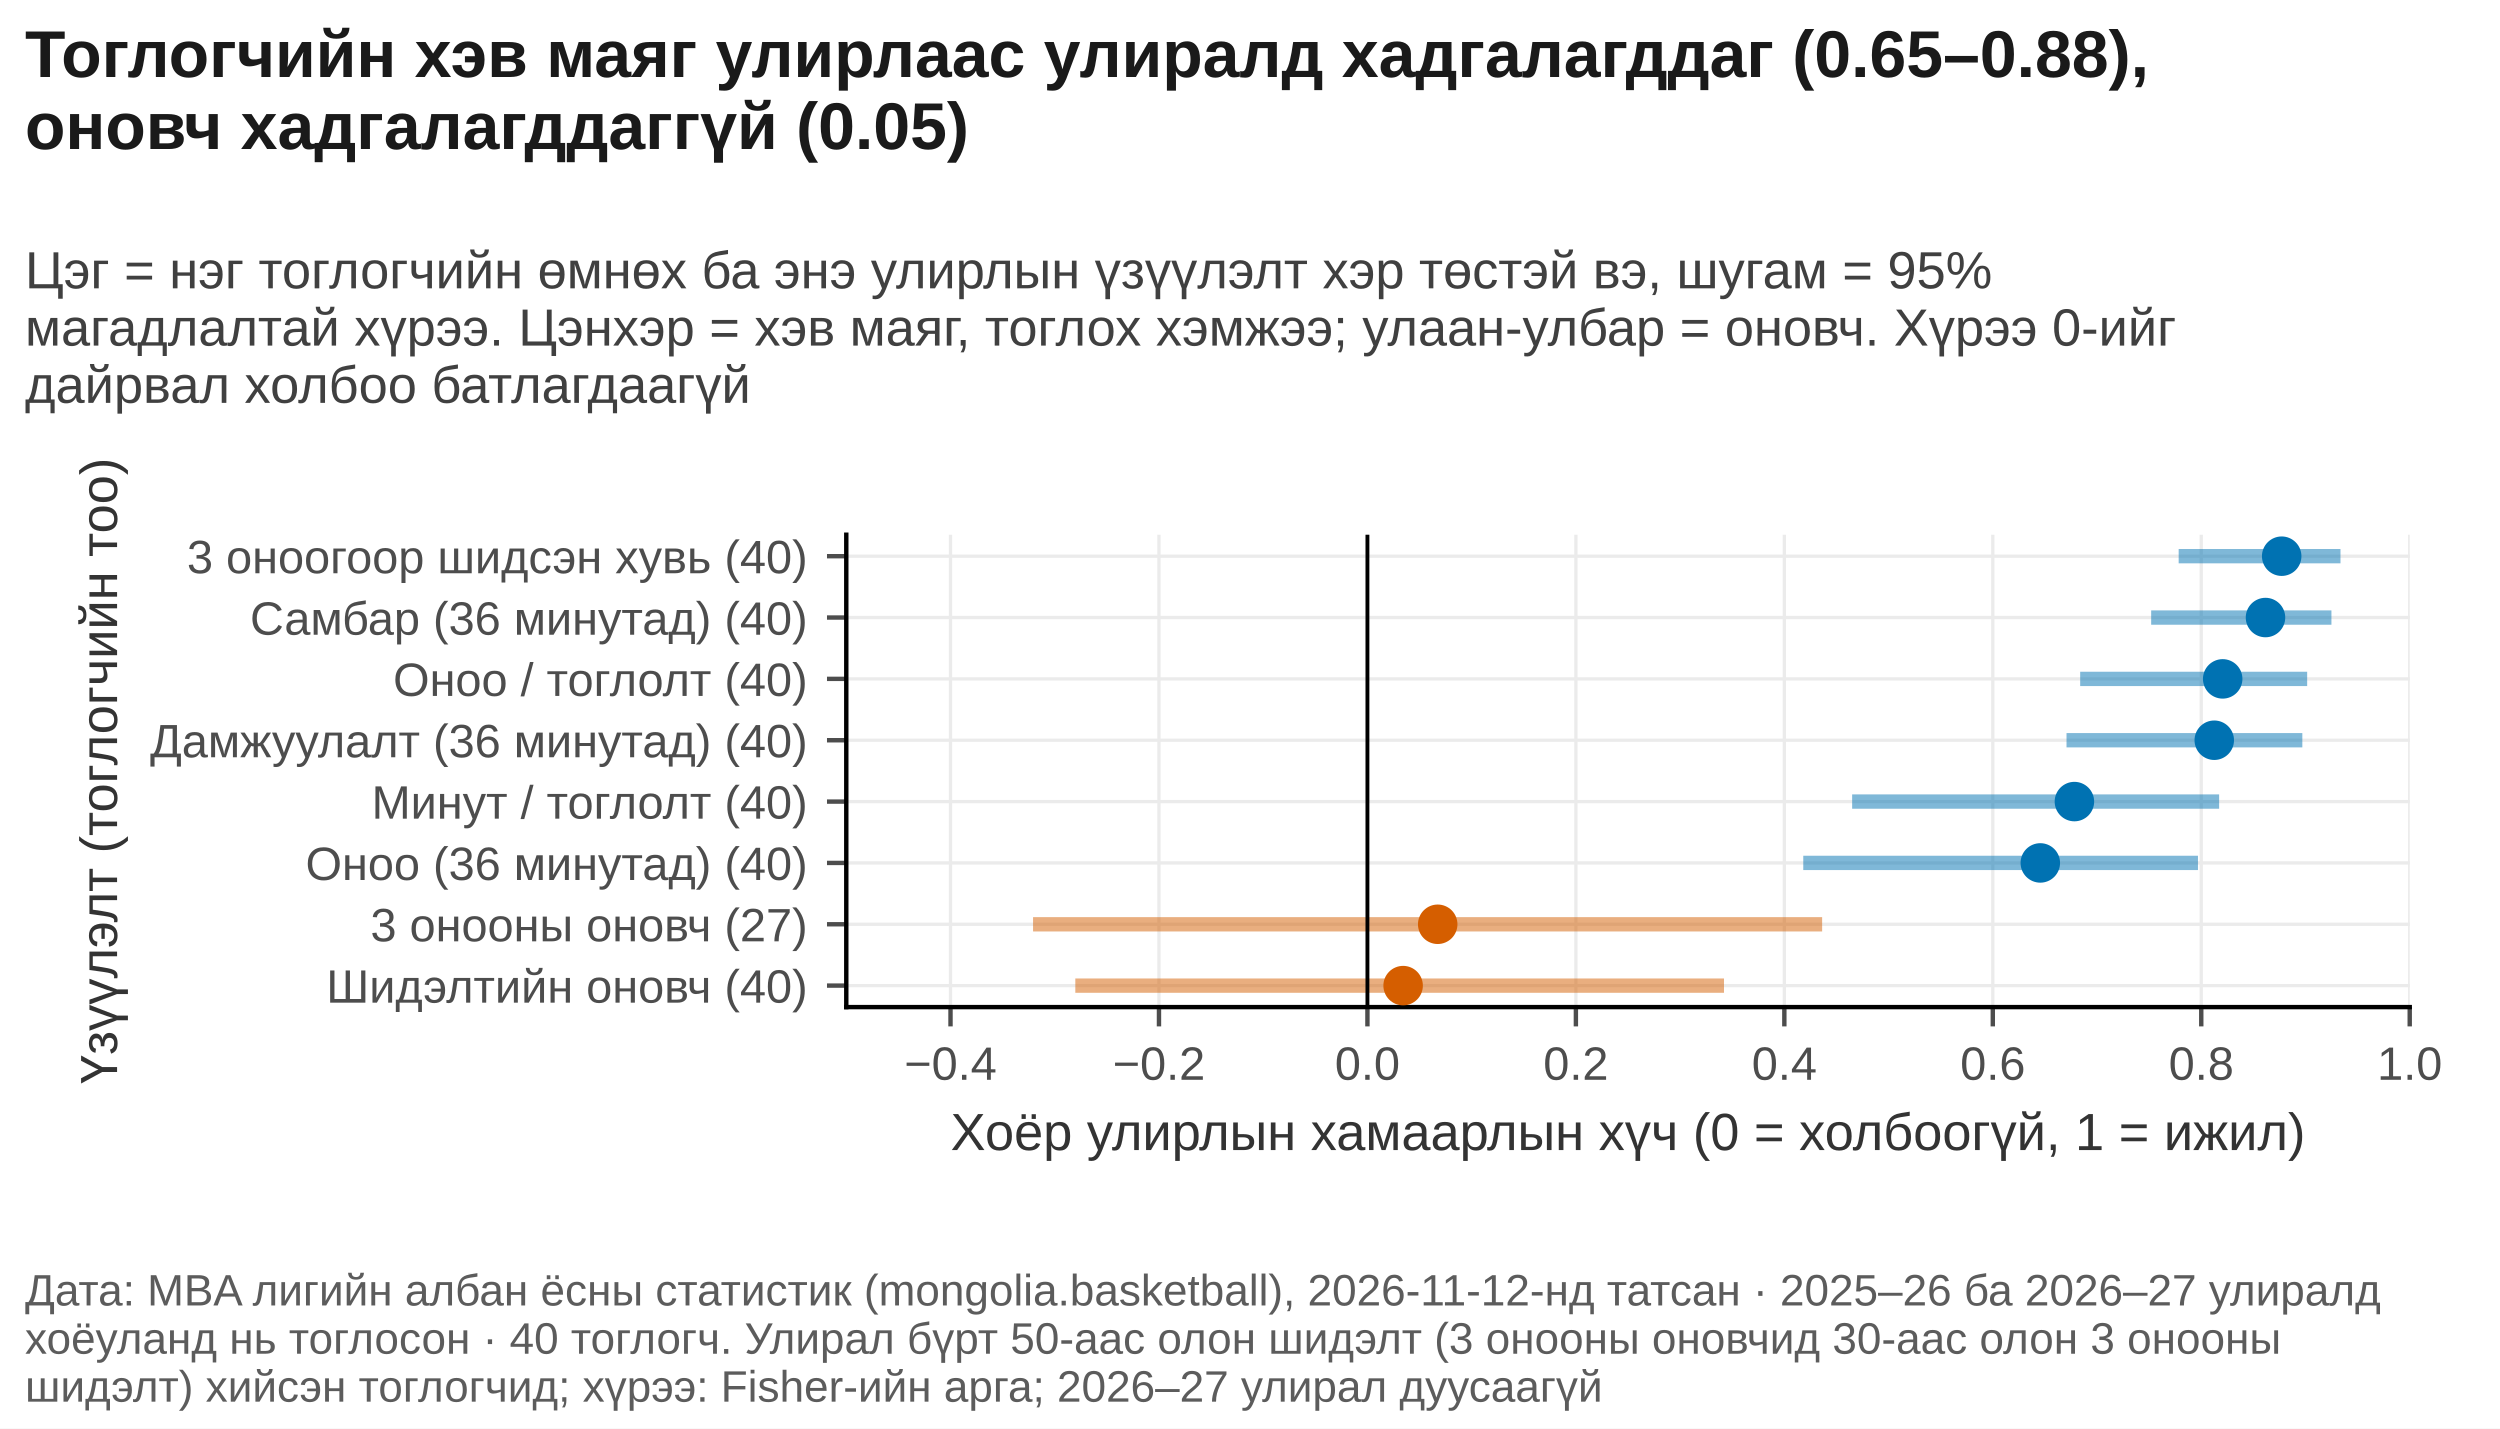
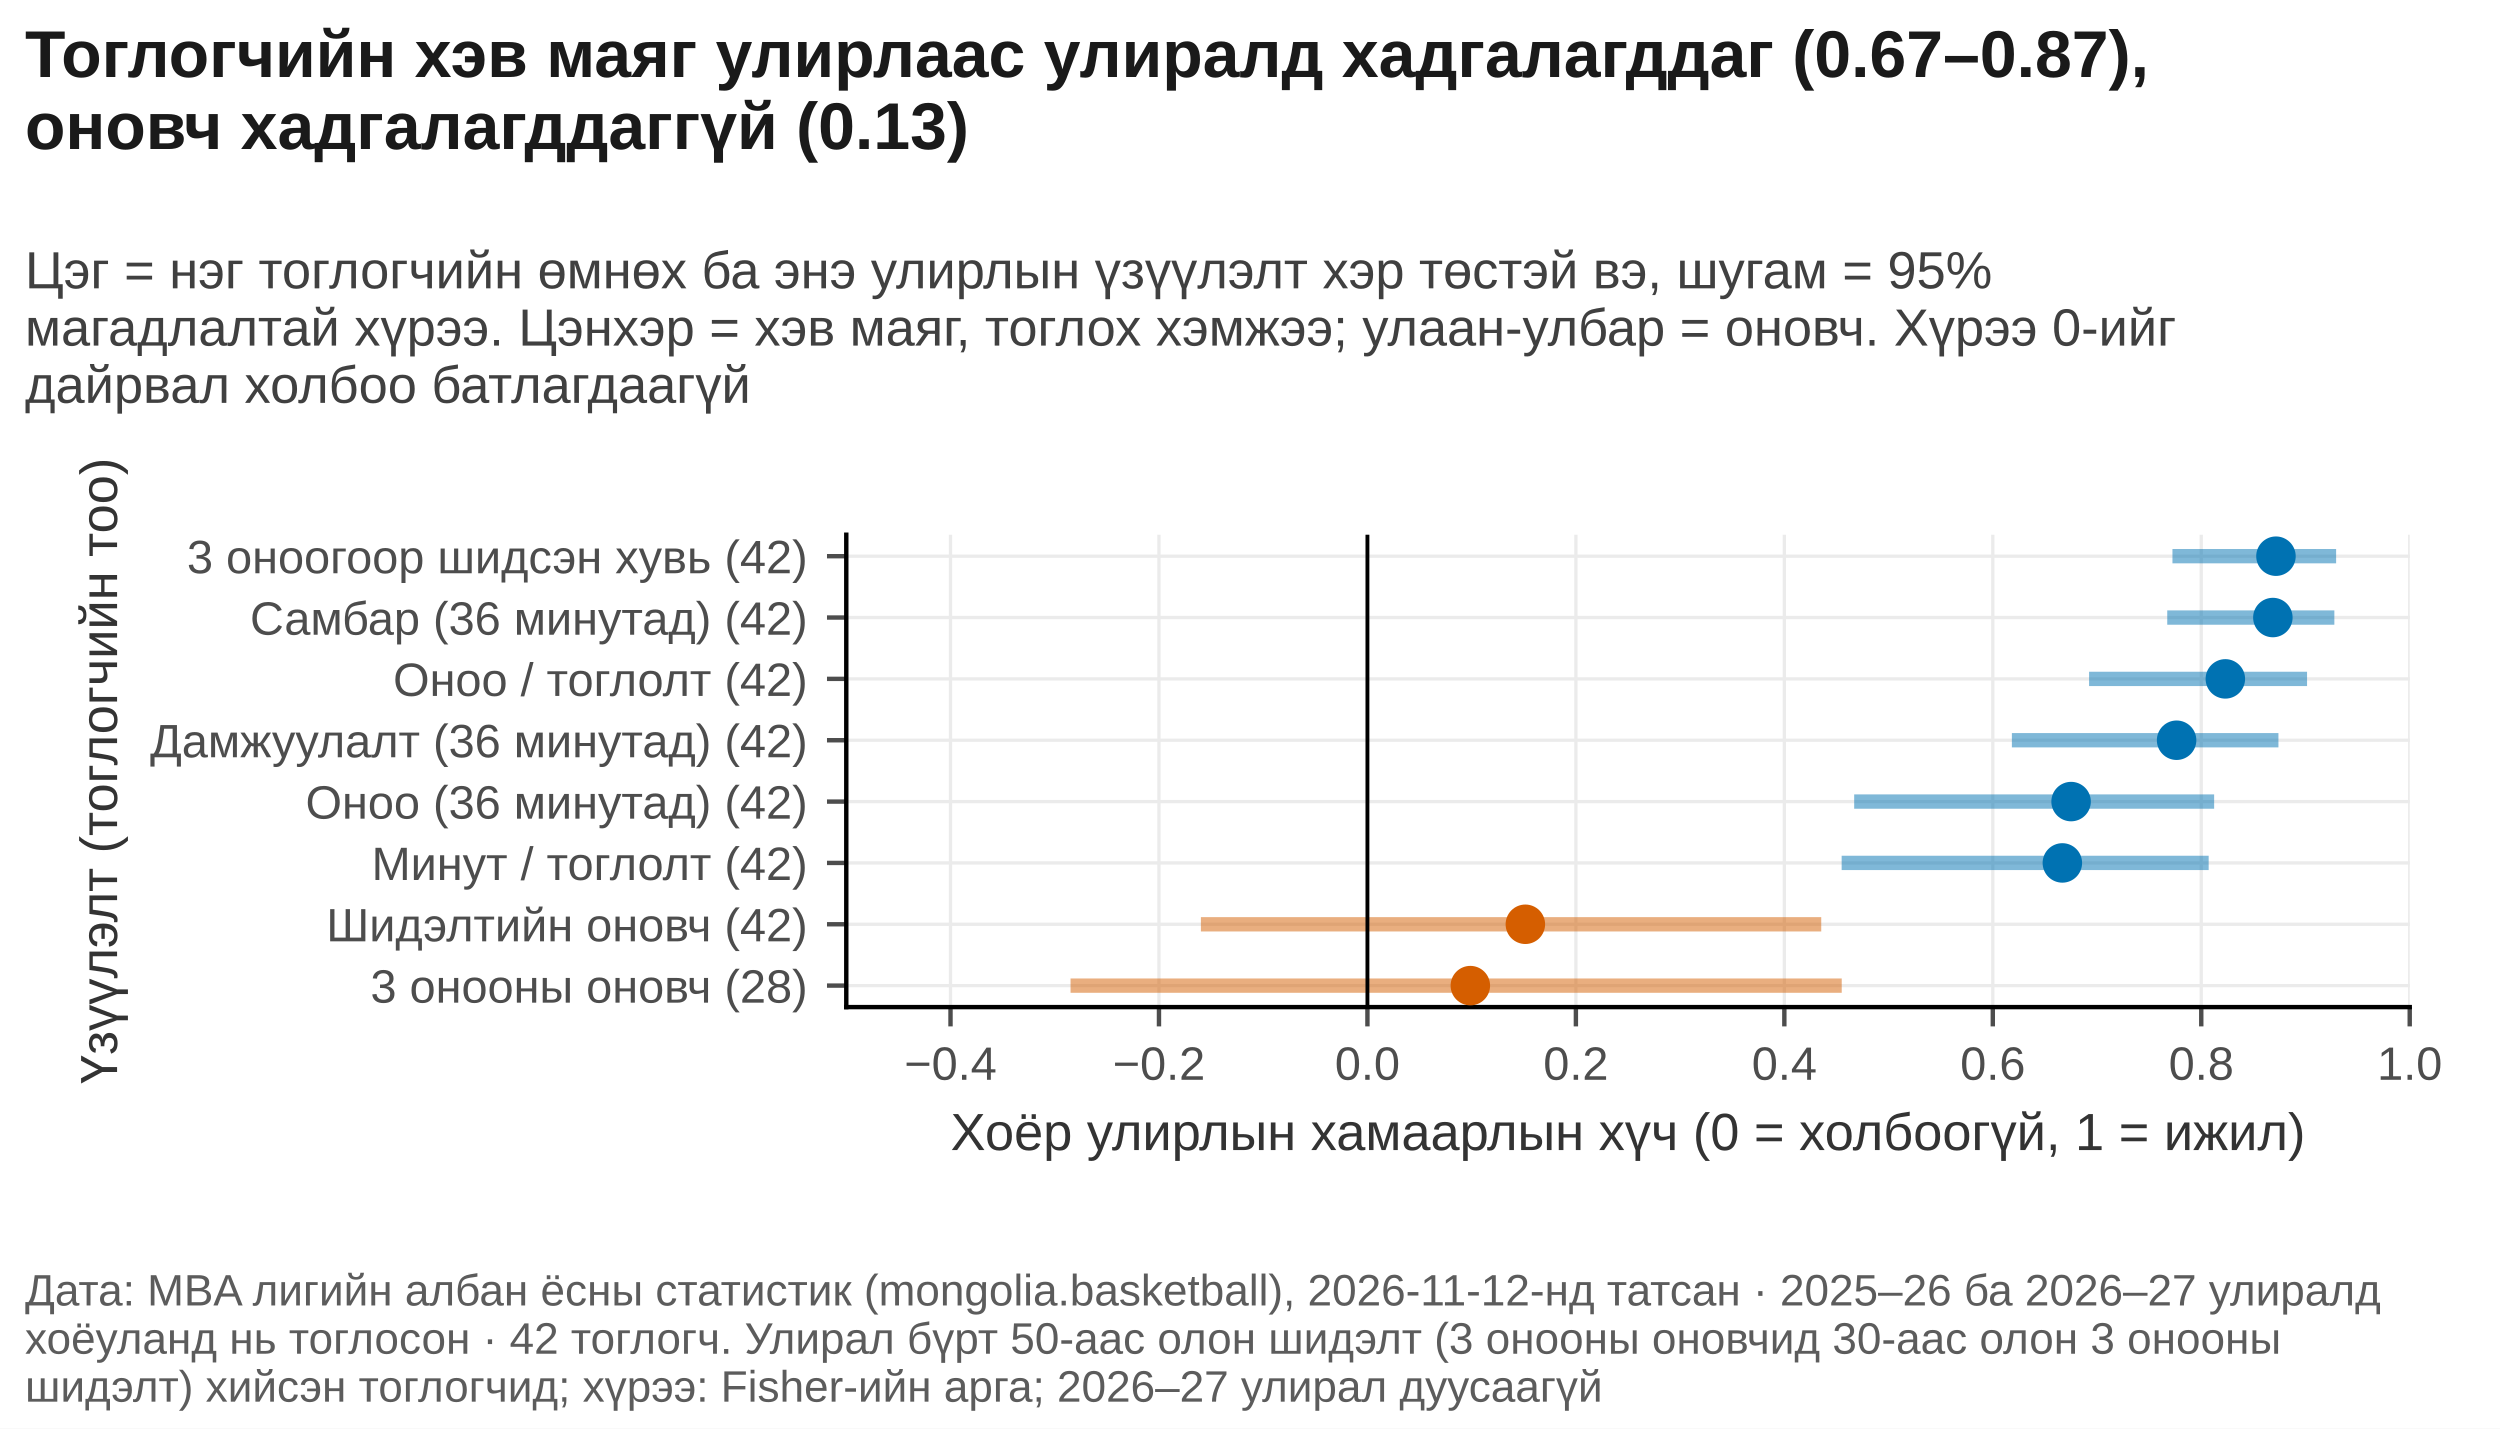
<svg xmlns="http://www.w3.org/2000/svg" xmlns:xlink="http://www.w3.org/1999/xlink" width="453.543pt" height="259.168pt" viewBox="0 0 453.543 259.168" version="1.1">
  <defs>
    <style type="text/css">*{stroke-linejoin: round; stroke-linecap: butt}</style>
  </defs>
  <g id="figure_1">
    <g id="patch_1">
      <path d="M 0 259.168  L 453.543 259.168  L 453.543 0  L 0 0  z " style="fill: #ffffff" />
    </g>
    <g id="axes_1">
      <g id="patch_2">
        <path d="M 153.53 182.704  L 437.165 182.704  L 437.165 97.008  L 153.53 97.008  z " style="fill: #ffffff" />
      </g>
      <g id="matplotlib.axis_1">
        <g id="xtick_1">
          <g id="line2d_1">
            <path d="M 172.439 182.704  L 172.439 97.008  " clip-path="url(#p4e3c4ad9e4)" style="fill: none; stroke: #ebebeb; stroke-width: 0.6; stroke-linecap: square" />
          </g>
          <g id="line2d_2">
            <defs>
              <path id="mf986387a4b" d="M 0 0  L 0 3.5  " style="stroke: #4d4d4d; stroke-width: 0.8" />
            </defs>
            <g>
              <use xlink:href="#mf986387a4b" x="172.439" y="182.704" style="fill: #4d4d4d; stroke: #4d4d4d; stroke-width: 0.8" />
            </g>
          </g>
          <g id="text_1">
            <text style="font-size: 8.5px; font-family: 'Arial'; text-anchor: middle; fill: #4d4d4d" x="172.439" y="195.893" transform="rotate(-0 172.4386 195.8926)">−0.4</text>
          </g>
        </g>
        <g id="xtick_2">
          <g id="line2d_3">
            <path d="M 210.257 182.704  L 210.257 97.008  " clip-path="url(#p4e3c4ad9e4)" style="fill: none; stroke: #ebebeb; stroke-width: 0.6; stroke-linecap: square" />
          </g>
          <g id="line2d_4">
            <g>
              <use xlink:href="#mf986387a4b" x="210.257" y="182.704" style="fill: #4d4d4d; stroke: #4d4d4d; stroke-width: 0.8" />
            </g>
          </g>
          <g id="text_2">
            <text style="font-size: 8.5px; font-family: 'Arial'; text-anchor: middle; fill: #4d4d4d" x="210.257" y="195.893" transform="rotate(-0 210.2567 195.8926)">−0.2</text>
          </g>
        </g>
        <g id="xtick_3">
          <g id="line2d_5">
            <path d="M 248.075 182.704  L 248.075 97.008  " clip-path="url(#p4e3c4ad9e4)" style="fill: none; stroke: #ebebeb; stroke-width: 0.6; stroke-linecap: square" />
          </g>
          <g id="line2d_6">
            <g>
              <use xlink:href="#mf986387a4b" x="248.075" y="182.704" style="fill: #4d4d4d; stroke: #4d4d4d; stroke-width: 0.8" />
            </g>
          </g>
          <g id="text_3">
            <text style="font-size: 8.5px; font-family: 'Arial'; text-anchor: middle; fill: #4d4d4d" x="248.075" y="195.893" transform="rotate(-0 248.0748 195.8926)">0.0</text>
          </g>
        </g>
        <g id="xtick_4">
          <g id="line2d_7">
            <path d="M 285.893 182.704  L 285.893 97.008  " clip-path="url(#p4e3c4ad9e4)" style="fill: none; stroke: #ebebeb; stroke-width: 0.6; stroke-linecap: square" />
          </g>
          <g id="line2d_8">
            <g>
              <use xlink:href="#mf986387a4b" x="285.893" y="182.704" style="fill: #4d4d4d; stroke: #4d4d4d; stroke-width: 0.8" />
            </g>
          </g>
          <g id="text_4">
            <text style="font-size: 8.5px; font-family: 'Arial'; text-anchor: middle; fill: #4d4d4d" x="285.893" y="195.893" transform="rotate(-0 285.8929 195.8926)">0.2</text>
          </g>
        </g>
        <g id="xtick_5">
          <g id="line2d_9">
            <path d="M 323.711 182.704  L 323.711 97.008  " clip-path="url(#p4e3c4ad9e4)" style="fill: none; stroke: #ebebeb; stroke-width: 0.6; stroke-linecap: square" />
          </g>
          <g id="line2d_10">
            <g>
              <use xlink:href="#mf986387a4b" x="323.711" y="182.704" style="fill: #4d4d4d; stroke: #4d4d4d; stroke-width: 0.8" />
            </g>
          </g>
          <g id="text_5">
            <text style="font-size: 8.5px; font-family: 'Arial'; text-anchor: middle; fill: #4d4d4d" x="323.711" y="195.893" transform="rotate(-0 323.711 195.8926)">0.4</text>
          </g>
        </g>
        <g id="xtick_6">
          <g id="line2d_11">
            <path d="M 361.529 182.704  L 361.529 97.008  " clip-path="url(#p4e3c4ad9e4)" style="fill: none; stroke: #ebebeb; stroke-width: 0.6; stroke-linecap: square" />
          </g>
          <g id="line2d_12">
            <g>
              <use xlink:href="#mf986387a4b" x="361.529" y="182.704" style="fill: #4d4d4d; stroke: #4d4d4d; stroke-width: 0.8" />
            </g>
          </g>
          <g id="text_6">
            <text style="font-size: 8.5px; font-family: 'Arial'; text-anchor: middle; fill: #4d4d4d" x="361.529" y="195.893" transform="rotate(-0 361.5291 195.8926)">0.6</text>
          </g>
        </g>
        <g id="xtick_7">
          <g id="line2d_13">
            <path d="M 399.347 182.704  L 399.347 97.008  " clip-path="url(#p4e3c4ad9e4)" style="fill: none; stroke: #ebebeb; stroke-width: 0.6; stroke-linecap: square" />
          </g>
          <g id="line2d_14">
            <g>
              <use xlink:href="#mf986387a4b" x="399.347" y="182.704" style="fill: #4d4d4d; stroke: #4d4d4d; stroke-width: 0.8" />
            </g>
          </g>
          <g id="text_7">
            <text style="font-size: 8.5px; font-family: 'Arial'; text-anchor: middle; fill: #4d4d4d" x="399.347" y="195.893" transform="rotate(-0 399.3472 195.8926)">0.8</text>
          </g>
        </g>
        <g id="xtick_8">
          <g id="line2d_15">
            <path d="M 437.165 182.704  L 437.165 97.008  " clip-path="url(#p4e3c4ad9e4)" style="fill: none; stroke: #ebebeb; stroke-width: 0.6; stroke-linecap: square" />
          </g>
          <g id="line2d_16">
            <g>
              <use xlink:href="#mf986387a4b" x="437.165" y="182.704" style="fill: #4d4d4d; stroke: #4d4d4d; stroke-width: 0.8" />
            </g>
          </g>
          <g id="text_8">
            <text style="font-size: 8.5px; font-family: 'Arial'; text-anchor: middle; fill: #4d4d4d" x="437.165" y="195.893" transform="rotate(-0 437.1654 195.8926)">1.0</text>
          </g>
        </g>
        <g id="text_9">
          <text style="font-size: 9.5px; font-family: 'Arial'; text-anchor: middle; fill: #333333" x="295.347" y="208.645" transform="rotate(-0 295.3475 208.6446)">Хоёр улирлын хамаарлын хүч (0 = холбоогүй, 1 = ижил)</text>
        </g>
      </g>
      <g id="matplotlib.axis_2">
        <g id="ytick_1">
          <g id="line2d_17">
            <path d="M 153.53 178.809  L 437.165 178.809  " clip-path="url(#p4e3c4ad9e4)" style="fill: none; stroke: #ebebeb; stroke-width: 0.6; stroke-linecap: square" />
          </g>
          <g id="line2d_18">
            <defs>
              <path id="m3fba8f0df0" d="M 0 0  L -3.5 0  " style="stroke: #4d4d4d; stroke-width: 0.8" />
            </defs>
            <g>
              <use xlink:href="#m3fba8f0df0" x="153.53" y="178.809" style="fill: #4d4d4d; stroke: #4d4d4d; stroke-width: 0.8" />
            </g>
          </g>
          <g id="text_10">
-             <text style="font-size: 8.5px; font-family: 'Arial'; text-anchor: end; fill: #4d4d4d" x="146.53" y="181.903" transform="rotate(-0 146.5296 181.9032)">Шидэлтийн оновч (40)</text>
+             <text style="font-size: 8.5px; font-family: 'Arial'; text-anchor: end; fill: #4d4d4d" x="146.53" y="181.903" transform="rotate(-0 146.5296 181.9032)">3 онооны оновч (28)</text>
          </g>
        </g>
        <g id="ytick_2">
          <g id="line2d_19">
            <path d="M 153.53 167.68  L 437.165 167.68  " clip-path="url(#p4e3c4ad9e4)" style="fill: none; stroke: #ebebeb; stroke-width: 0.6; stroke-linecap: square" />
          </g>
          <g id="line2d_20">
            <g>
              <use xlink:href="#m3fba8f0df0" x="153.53" y="167.68" style="fill: #4d4d4d; stroke: #4d4d4d; stroke-width: 0.8" />
            </g>
          </g>
          <g id="text_11">
-             <text style="font-size: 8.5px; font-family: 'Arial'; text-anchor: end; fill: #4d4d4d" x="146.53" y="170.774" transform="rotate(-0 146.5296 170.7738)">3 онооны оновч (27)</text>
+             <text style="font-size: 8.5px; font-family: 'Arial'; text-anchor: end; fill: #4d4d4d" x="146.53" y="170.774" transform="rotate(-0 146.5296 170.7738)">Шидэлтийн оновч (42)</text>
          </g>
        </g>
        <g id="ytick_3">
          <g id="line2d_21">
            <path d="M 153.53 156.55  L 437.165 156.55  " clip-path="url(#p4e3c4ad9e4)" style="fill: none; stroke: #ebebeb; stroke-width: 0.6; stroke-linecap: square" />
          </g>
          <g id="line2d_22">
            <g>
              <use xlink:href="#m3fba8f0df0" x="153.53" y="156.55" style="fill: #4d4d4d; stroke: #4d4d4d; stroke-width: 0.8" />
            </g>
          </g>
          <g id="text_12">
-             <text style="font-size: 8.5px; font-family: 'Arial'; text-anchor: end; fill: #4d4d4d" x="146.53" y="159.647" transform="rotate(-0 146.5296 159.6467)">Оноо (36 минутад) (40)</text>
+             <text style="font-size: 8.5px; font-family: 'Arial'; text-anchor: end; fill: #4d4d4d" x="146.53" y="159.644" transform="rotate(-0 146.5296 159.6443)">Минут / тоглолт (42)</text>
          </g>
        </g>
        <g id="ytick_4">
          <g id="line2d_23">
            <path d="M 153.53 145.421  L 437.165 145.421  " clip-path="url(#p4e3c4ad9e4)" style="fill: none; stroke: #ebebeb; stroke-width: 0.6; stroke-linecap: square" />
          </g>
          <g id="line2d_24">
            <g>
              <use xlink:href="#m3fba8f0df0" x="153.53" y="145.421" style="fill: #4d4d4d; stroke: #4d4d4d; stroke-width: 0.8" />
            </g>
          </g>
          <g id="text_13">
-             <text style="font-size: 8.5px; font-family: 'Arial'; text-anchor: end; fill: #4d4d4d" x="146.53" y="148.515" transform="rotate(-0 146.5296 148.5149)">Минут / тоглолт (40)</text>
+             <text style="font-size: 8.5px; font-family: 'Arial'; text-anchor: end; fill: #4d4d4d" x="146.53" y="148.517" transform="rotate(-0 146.5296 148.5173)">Оноо (36 минутад) (42)</text>
          </g>
        </g>
        <g id="ytick_5">
          <g id="line2d_25">
            <path d="M 153.53 134.291  L 437.165 134.291  " clip-path="url(#p4e3c4ad9e4)" style="fill: none; stroke: #ebebeb; stroke-width: 0.6; stroke-linecap: square" />
          </g>
          <g id="line2d_26">
            <g>
              <use xlink:href="#m3fba8f0df0" x="153.53" y="134.291" style="fill: #4d4d4d; stroke: #4d4d4d; stroke-width: 0.8" />
            </g>
          </g>
          <g id="text_14">
-             <text style="font-size: 8.5px; font-family: 'Arial'; text-anchor: end; fill: #4d4d4d" x="146.53" y="137.386" transform="rotate(-0 146.5296 137.3855)">Дамжуулалт (36 минутад) (40)</text>
+             <text style="font-size: 8.5px; font-family: 'Arial'; text-anchor: end; fill: #4d4d4d" x="146.53" y="137.386" transform="rotate(-0 146.5296 137.3855)">Дамжуулалт (36 минутад) (42)</text>
          </g>
        </g>
        <g id="ytick_6">
          <g id="line2d_27">
            <path d="M 153.53 123.162  L 437.165 123.162  " clip-path="url(#p4e3c4ad9e4)" style="fill: none; stroke: #ebebeb; stroke-width: 0.6; stroke-linecap: square" />
          </g>
          <g id="line2d_28">
            <g>
              <use xlink:href="#m3fba8f0df0" x="153.53" y="123.162" style="fill: #4d4d4d; stroke: #4d4d4d; stroke-width: 0.8" />
            </g>
          </g>
          <g id="text_15">
-             <text style="font-size: 8.5px; font-family: 'Arial'; text-anchor: end; fill: #4d4d4d" x="146.53" y="126.259" transform="rotate(-0 146.5296 126.2585)">Оноо / тоглолт (40)</text>
+             <text style="font-size: 8.5px; font-family: 'Arial'; text-anchor: end; fill: #4d4d4d" x="146.53" y="126.259" transform="rotate(-0 146.5296 126.2585)">Оноо / тоглолт (42)</text>
          </g>
        </g>
        <g id="ytick_7">
          <g id="line2d_29">
            <path d="M 153.53 112.033  L 437.165 112.033  " clip-path="url(#p4e3c4ad9e4)" style="fill: none; stroke: #ebebeb; stroke-width: 0.6; stroke-linecap: square" />
          </g>
          <g id="line2d_30">
            <g>
              <use xlink:href="#m3fba8f0df0" x="153.53" y="112.033" style="fill: #4d4d4d; stroke: #4d4d4d; stroke-width: 0.8" />
            </g>
          </g>
          <g id="text_16">
-             <text style="font-size: 8.5px; font-family: 'Arial'; text-anchor: end; fill: #4d4d4d" x="146.53" y="115.148" transform="rotate(-0 146.5296 115.1477)">Самбар (36 минутад) (40)</text>
+             <text style="font-size: 8.5px; font-family: 'Arial'; text-anchor: end; fill: #4d4d4d" x="146.53" y="115.148" transform="rotate(-0 146.5296 115.1477)">Самбар (36 минутад) (42)</text>
          </g>
        </g>
        <g id="ytick_8">
          <g id="line2d_31">
            <path d="M 153.53 100.903  L 437.165 100.903  " clip-path="url(#p4e3c4ad9e4)" style="fill: none; stroke: #ebebeb; stroke-width: 0.6; stroke-linecap: square" />
          </g>
          <g id="line2d_32">
            <g>
              <use xlink:href="#m3fba8f0df0" x="153.53" y="100.903" style="fill: #4d4d4d; stroke: #4d4d4d; stroke-width: 0.8" />
            </g>
          </g>
          <g id="text_17">
-             <text style="font-size: 8.5px; font-family: 'Arial'; text-anchor: end; fill: #4d4d4d" x="146.53" y="103.997" transform="rotate(-0 146.5296 103.9973)">3 оноогоор шидсэн хувь (40)</text>
+             <text style="font-size: 8.5px; font-family: 'Arial'; text-anchor: end; fill: #4d4d4d" x="146.53" y="103.997" transform="rotate(-0 146.5296 103.9973)">3 оноогоор шидсэн хувь (42)</text>
          </g>
        </g>
        <g id="text_18">
          <text style="font-size: 9.5px; font-family: 'Arial'; text-anchor: middle; fill: #333333" x="21.241" y="139.856" transform="rotate(-90 21.24057 139.8561)">Үзүүлэлт (тоглогчийн тоо)</text>
        </g>
      </g>
      <g id="LineCollection_1">
-         <path d="M 195.081 178.809  L 312.763 178.809  " clip-path="url(#p4e3c4ad9e4)" style="fill: none; stroke: #d55e00; stroke-opacity: 0.5; stroke-width: 2.6" />
-         <path d="M 187.414 167.68  L 330.568 167.68  " clip-path="url(#p4e3c4ad9e4)" style="fill: none; stroke: #d55e00; stroke-opacity: 0.5; stroke-width: 2.6" />
-         <path d="M 327.143 156.55  L 398.749 156.55  " clip-path="url(#p4e3c4ad9e4)" style="fill: none; stroke: #0072b2; stroke-opacity: 0.5; stroke-width: 2.6" />
-         <path d="M 336.01 145.421  L 402.589 145.421  " clip-path="url(#p4e3c4ad9e4)" style="fill: none; stroke: #0072b2; stroke-opacity: 0.5; stroke-width: 2.6" />
-         <path d="M 374.902 134.291  L 417.683 134.291  " clip-path="url(#p4e3c4ad9e4)" style="fill: none; stroke: #0072b2; stroke-opacity: 0.5; stroke-width: 2.6" />
-         <path d="M 377.38 123.162  L 418.559 123.162  " clip-path="url(#p4e3c4ad9e4)" style="fill: none; stroke: #0072b2; stroke-opacity: 0.5; stroke-width: 2.6" />
-         <path d="M 390.258 112.033  L 422.962 112.033  " clip-path="url(#p4e3c4ad9e4)" style="fill: none; stroke: #0072b2; stroke-opacity: 0.5; stroke-width: 2.6" />
-         <path d="M 395.247 100.903  L 424.605 100.903  " clip-path="url(#p4e3c4ad9e4)" style="fill: none; stroke: #0072b2; stroke-opacity: 0.5; stroke-width: 2.6" />
+         <path d="M 194.216 178.809  L 334.121 178.809  " clip-path="url(#p4e3c4ad9e4)" style="fill: none; stroke: #d55e00; stroke-opacity: 0.5; stroke-width: 2.6" />
+         <path d="M 217.864 167.68  L 330.405 167.68  " clip-path="url(#p4e3c4ad9e4)" style="fill: none; stroke: #d55e00; stroke-opacity: 0.5; stroke-width: 2.6" />
+         <path d="M 334.109 156.55  L 400.69 156.55  " clip-path="url(#p4e3c4ad9e4)" style="fill: none; stroke: #0072b2; stroke-opacity: 0.5; stroke-width: 2.6" />
+         <path d="M 336.38 145.421  L 401.683 145.421  " clip-path="url(#p4e3c4ad9e4)" style="fill: none; stroke: #0072b2; stroke-opacity: 0.5; stroke-width: 2.6" />
+         <path d="M 364.989 134.291  L 413.347 134.291  " clip-path="url(#p4e3c4ad9e4)" style="fill: none; stroke: #0072b2; stroke-opacity: 0.5; stroke-width: 2.6" />
+         <path d="M 378.996 123.162  L 418.541 123.162  " clip-path="url(#p4e3c4ad9e4)" style="fill: none; stroke: #0072b2; stroke-opacity: 0.5; stroke-width: 2.6" />
+         <path d="M 393.174 112.033  L 423.492 112.033  " clip-path="url(#p4e3c4ad9e4)" style="fill: none; stroke: #0072b2; stroke-opacity: 0.5; stroke-width: 2.6" />
+         <path d="M 394.118 100.903  L 423.811 100.903  " clip-path="url(#p4e3c4ad9e4)" style="fill: none; stroke: #0072b2; stroke-opacity: 0.5; stroke-width: 2.6" />
      </g>
      <g id="line2d_33">
        <path d="M 248.075 182.704  L 248.075 97.008  " clip-path="url(#p4e3c4ad9e4)" style="fill: none; stroke: #000000; stroke-width: 0.7; stroke-linecap: square" />
      </g>
      <g id="patch_3">
        <path d="M 153.53 182.704  L 153.53 97.008  " style="fill: none; stroke: #000000; stroke-width: 0.8; stroke-linejoin: miter; stroke-linecap: square" />
      </g>
      <g id="patch_4">
        <path d="M 153.53 182.704  L 437.165 182.704  " style="fill: none; stroke: #000000; stroke-width: 0.8; stroke-linejoin: miter; stroke-linecap: square" />
      </g>
      <g id="PathCollection_1">
        <defs>
          <path id="C0_0_82aab373d4" d="M 0 3.082  C 0.817 3.082 1.601 2.757 2.179 2.179  C 2.757 1.601 3.082 0.817 3.082 -0  C 3.082 -0.817 2.757 -1.601 2.179 -2.179  C 1.601 -2.757 0.817 -3.082 0 -3.082  C -0.817 -3.082 -1.601 -2.757 -2.179 -2.179  C -2.757 -1.601 -3.082 -0.817 -3.082 0  C -3.082 0.817 -2.757 1.601 -2.179 2.179  C -1.601 2.757 -0.817 3.082 0 3.082  z " />
        </defs>
        <g clip-path="url(#p4e3c4ad9e4)">
-           <use xlink:href="#C0_0_82aab373d4" x="254.55" y="178.809" style="fill: #d55e00; stroke: #d55e00" />
-         </g>
-         <g clip-path="url(#p4e3c4ad9e4)">
-           <use xlink:href="#C0_0_82aab373d4" x="260.825" y="167.68" style="fill: #d55e00; stroke: #d55e00" />
-         </g>
-         <g clip-path="url(#p4e3c4ad9e4)">
-           <use xlink:href="#C0_0_82aab373d4" x="370.146" y="156.55" style="fill: #0072b2; stroke: #0072b2" />
-         </g>
-         <g clip-path="url(#p4e3c4ad9e4)">
-           <use xlink:href="#C0_0_82aab373d4" x="376.333" y="145.421" style="fill: #0072b2; stroke: #0072b2" />
-         </g>
-         <g clip-path="url(#p4e3c4ad9e4)">
-           <use xlink:href="#C0_0_82aab373d4" x="401.706" y="134.291" style="fill: #0072b2; stroke: #0072b2" />
-         </g>
-         <g clip-path="url(#p4e3c4ad9e4)">
-           <use xlink:href="#C0_0_82aab373d4" x="403.232" y="123.162" style="fill: #0072b2; stroke: #0072b2" />
-         </g>
-         <g clip-path="url(#p4e3c4ad9e4)">
-           <use xlink:href="#C0_0_82aab373d4" x="410.999" y="112.033" style="fill: #0072b2; stroke: #0072b2" />
-         </g>
-         <g clip-path="url(#p4e3c4ad9e4)">
-           <use xlink:href="#C0_0_82aab373d4" x="413.937" y="100.903" style="fill: #0072b2; stroke: #0072b2" />
+           <use xlink:href="#C0_0_82aab373d4" x="266.745" y="178.809" style="fill: #d55e00; stroke: #d55e00" />
+         </g>
+         <g clip-path="url(#p4e3c4ad9e4)">
+           <use xlink:href="#C0_0_82aab373d4" x="276.726" y="167.68" style="fill: #d55e00; stroke: #d55e00" />
+         </g>
+         <g clip-path="url(#p4e3c4ad9e4)">
+           <use xlink:href="#C0_0_82aab373d4" x="374.146" y="156.55" style="fill: #0072b2; stroke: #0072b2" />
+         </g>
+         <g clip-path="url(#p4e3c4ad9e4)">
+           <use xlink:href="#C0_0_82aab373d4" x="375.731" y="145.421" style="fill: #0072b2; stroke: #0072b2" />
+         </g>
+         <g clip-path="url(#p4e3c4ad9e4)">
+           <use xlink:href="#C0_0_82aab373d4" x="394.873" y="134.291" style="fill: #0072b2; stroke: #0072b2" />
+         </g>
+         <g clip-path="url(#p4e3c4ad9e4)">
+           <use xlink:href="#C0_0_82aab373d4" x="403.715" y="123.162" style="fill: #0072b2; stroke: #0072b2" />
+         </g>
+         <g clip-path="url(#p4e3c4ad9e4)">
+           <use xlink:href="#C0_0_82aab373d4" x="412.335" y="112.033" style="fill: #0072b2; stroke: #0072b2" />
+         </g>
+         <g clip-path="url(#p4e3c4ad9e4)">
+           <use xlink:href="#C0_0_82aab373d4" x="412.898" y="100.903" style="fill: #0072b2; stroke: #0072b2" />
        </g>
      </g>
    </g>
    <g id="text_19">
-       <text style="font-weight: 700; font-size: 12px; font-family: 'Arial'; fill: #1a1a1a" transform="translate(4.535433 13.96575)">Тоглогчийн хэв маяг улирлаас улиралд хадгалагддаг (0.65–0.88),</text>
-       <text style="font-weight: 700; font-size: 12px; font-family: 'Arial'; fill: #1a1a1a" transform="translate(4.535433 27.03708)">оновч хадгалагддаггүй (0.05)</text>
+       <text style="font-weight: 700; font-size: 12px; font-family: 'Arial'; fill: #1a1a1a" transform="translate(4.535433 13.96575)">Тоглогчийн хэв маяг улирлаас улиралд хадгалагддаг (0.67–0.87),</text>
+       <text style="font-weight: 700; font-size: 12px; font-family: 'Arial'; fill: #1a1a1a" transform="translate(4.535433 27.03708)">оновч хадгалагддаггүй (0.13)</text>
    </g>
    <g id="text_20">
      <text style="font-size: 9.5px; font-family: 'Arial'; fill: #404040" transform="translate(4.535433 52.30966)">Цэг = нэг тоглогчийн өмнөх ба энэ улирлын үзүүлэлт хэр төстэй вэ, шугам = 95%</text>
      <text style="font-size: 9.5px; font-family: 'Arial'; fill: #404040" transform="translate(4.535433 62.69639)">магадлалтай хүрээ. Цэнхэр = хэв маяг, тоглох хэмжээ; улаан-улбар = оновч. Хүрээ 0-ийг</text>
      <text style="font-size: 9.5px; font-family: 'Arial'; fill: #404040" transform="translate(4.535433 73.08312)">дайрвал холбоо батлагдаагүй</text>
    </g>
    <g id="text_21">
      <text style="font-size: 8px; font-family: 'Arial'; fill: #5c5c5c" transform="translate(4.535433 236.8387)">Дата: MBA лигийн албан ёсны статистик (mongolia.basketball), 2026-11-12-нд татсан · 2025–26 ба 2026–27 улиралд</text>
-       <text style="font-size: 8px; font-family: 'Arial'; fill: #5c5c5c" transform="translate(4.535433 245.5854)">хоёуланд нь тоглосон · 40 тоглогч. Улирал бүрт 50-аас олон шидэлт (3 онооны оновчид 30-аас олон 3 онооны</text>
+       <text style="font-size: 8px; font-family: 'Arial'; fill: #5c5c5c" transform="translate(4.535433 245.5854)">хоёуланд нь тоглосон · 42 тоглогч. Улирал бүрт 50-аас олон шидэлт (3 онооны оновчид 30-аас олон 3 онооны</text>
      <text style="font-size: 8px; font-family: 'Arial'; fill: #5c5c5c" transform="translate(4.535433 254.2926)">шидэлт) хийсэн тоглогчид; хүрээ: Fisher-ийн арга; 2026–27 улирал дуусаагүй</text>
    </g>
  </g>
  <defs>
    <clipPath id="p4e3c4ad9e4">
      <rect x="153.53" y="97.008" width="283.636" height="85.696" />
    </clipPath>
  </defs>
</svg>
